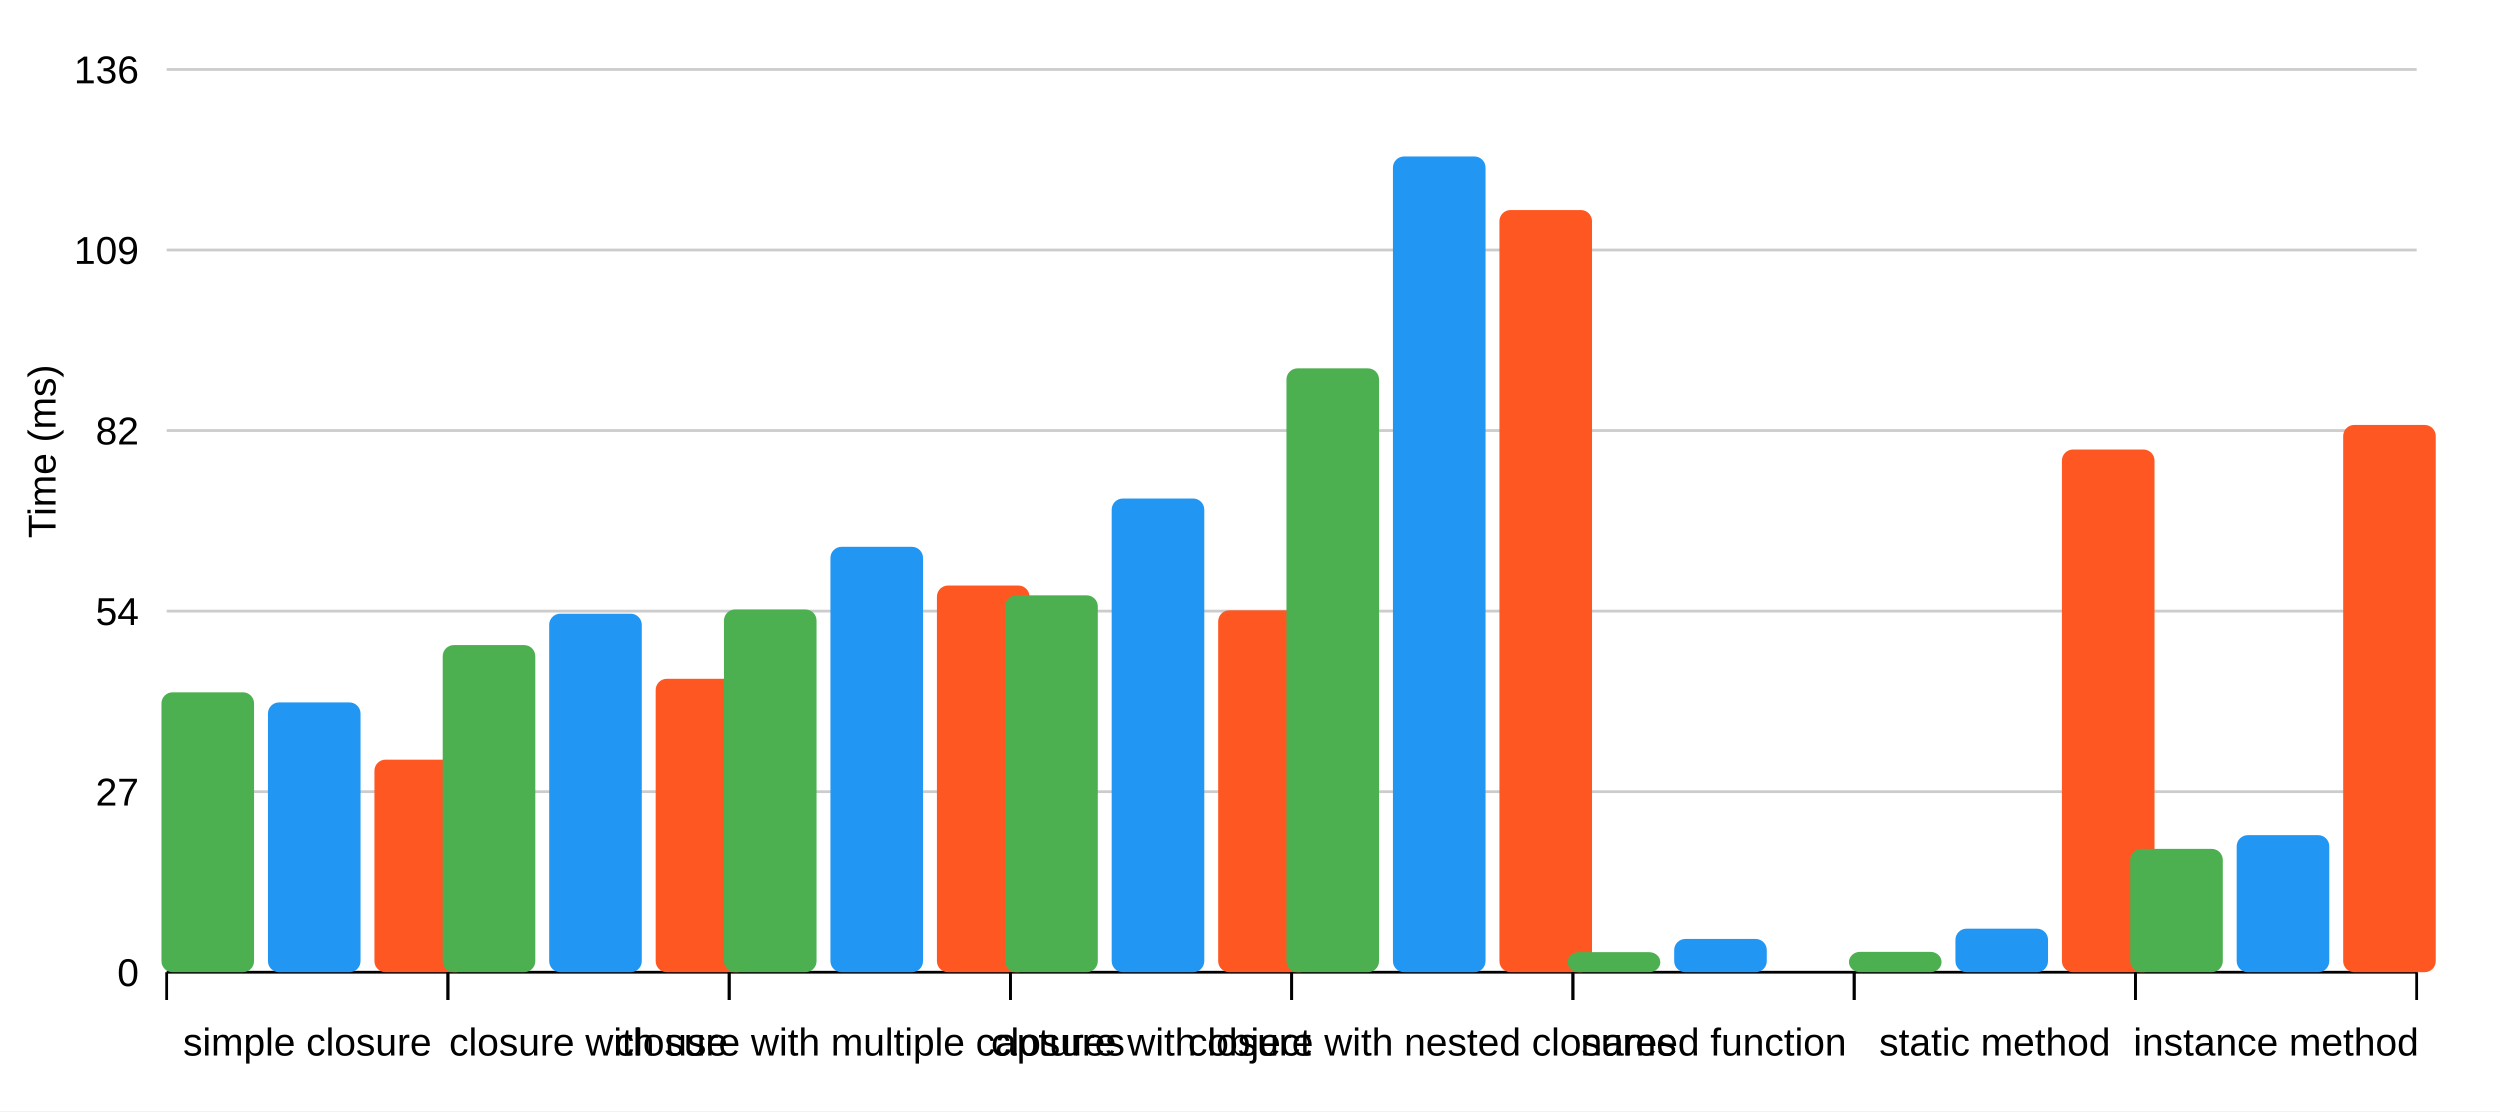
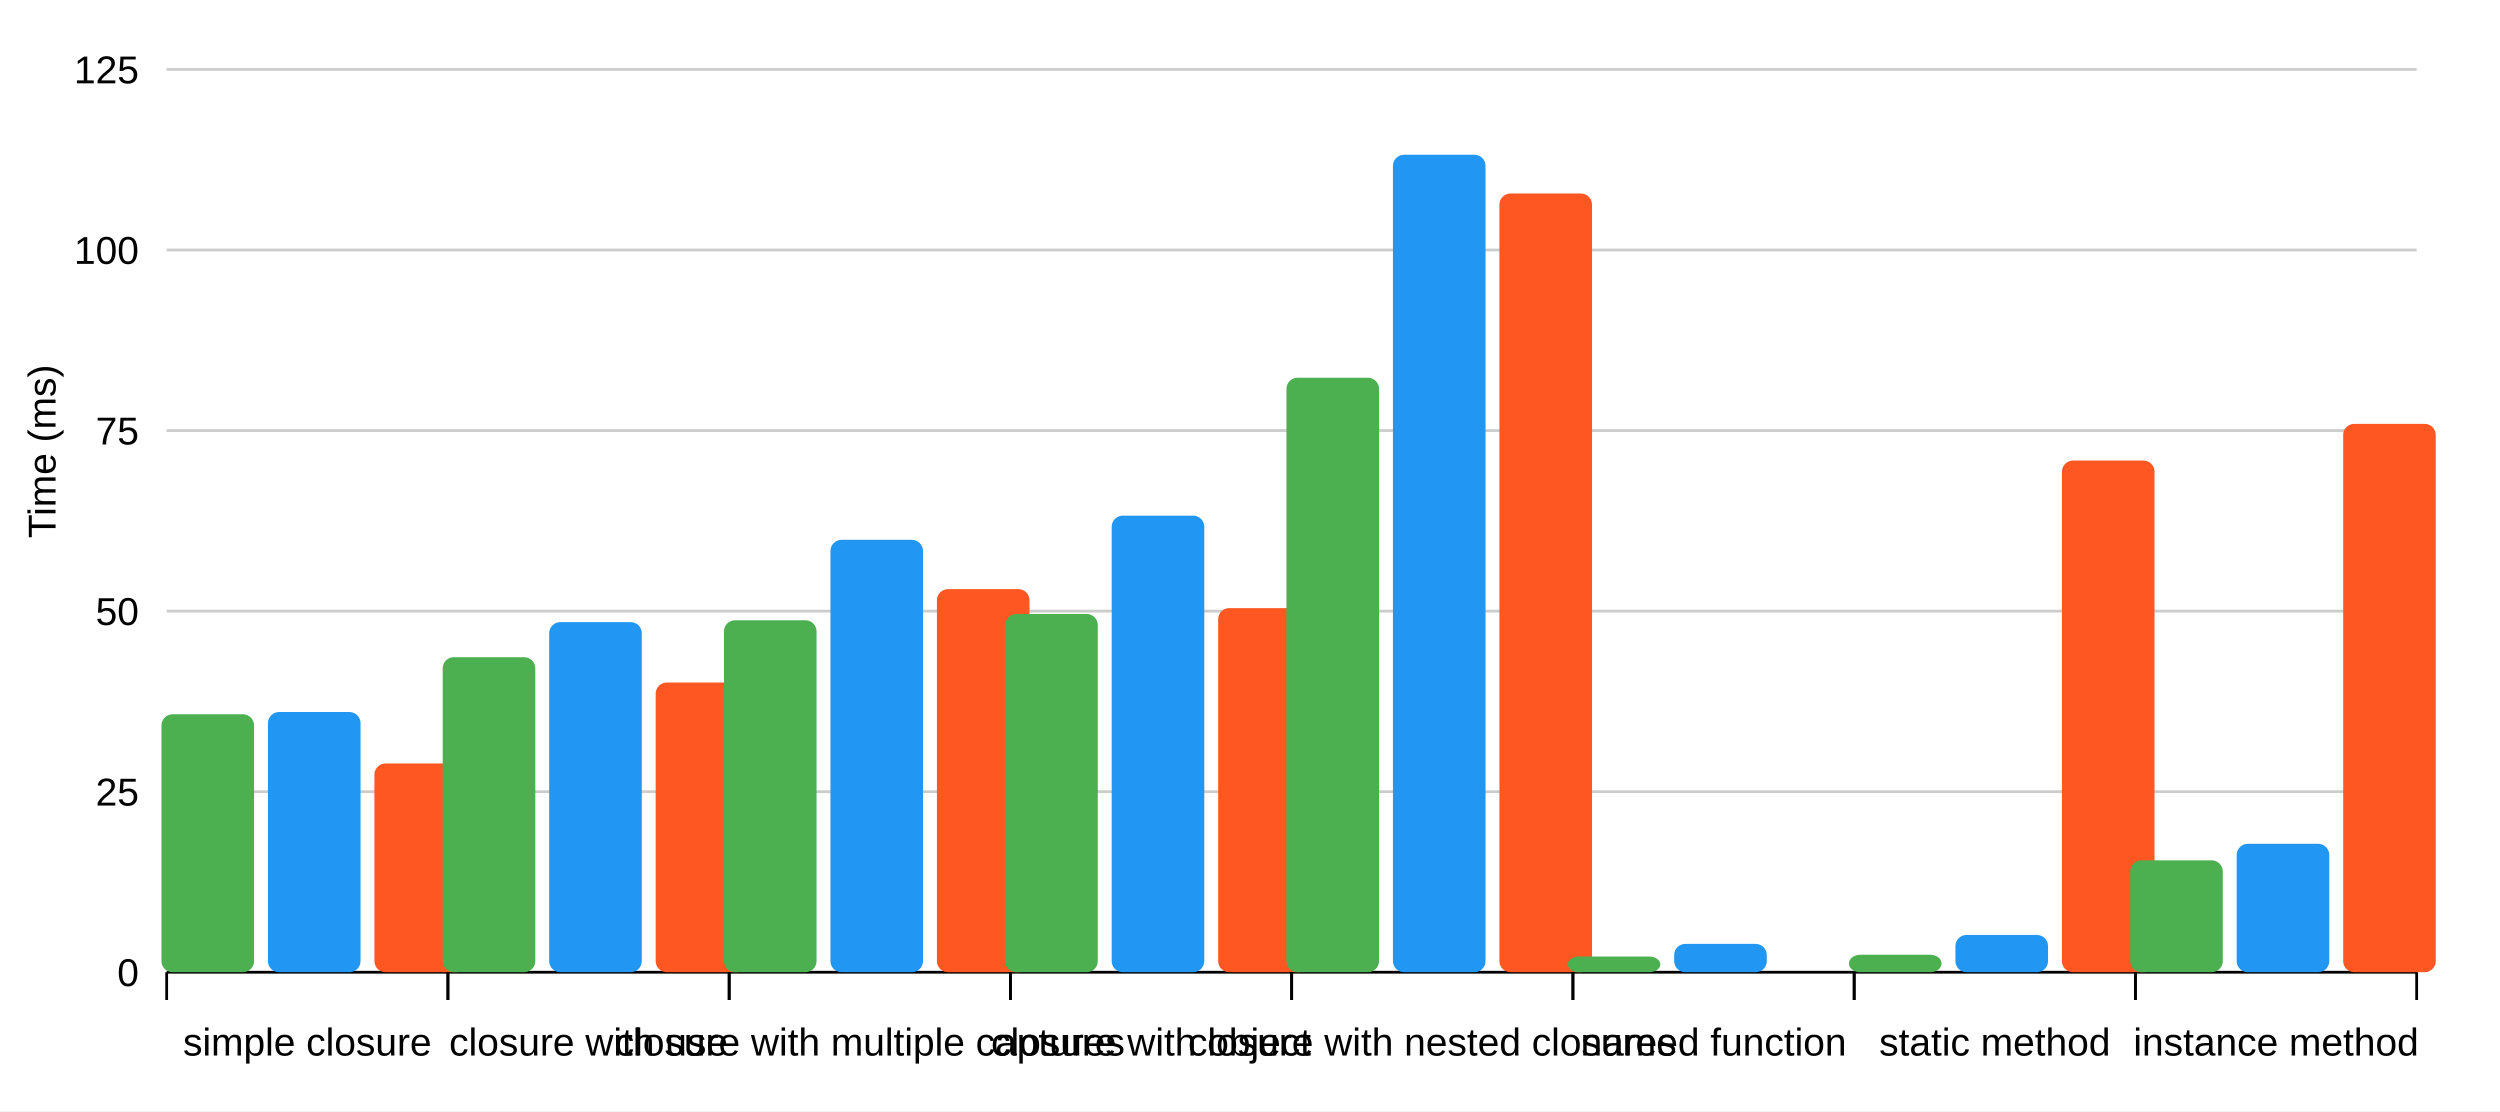
<svg xmlns="http://www.w3.org/2000/svg" width="900" height="400" viewBox="0 0 900 400">
  <rect x="0" y="0" width="900" height="400" fill="white" fill-opacity="1" stroke="none" stroke-width="0" rx="0" ry="0" />
  <text x="50" y="355" font-family="arial" font-size="14" fill="black" stroke="none" stroke-width="0" text-anchor="end" dominant-baseline="alphabetic" alignment-baseline="auto">0</text>
-   <text x="50" y="290" font-family="arial" font-size="14" fill="black" stroke="none" stroke-width="0" text-anchor="end" dominant-baseline="alphabetic" alignment-baseline="auto">27</text>
-   <text x="50" y="225" font-family="arial" font-size="14" fill="black" stroke="none" stroke-width="0" text-anchor="end" dominant-baseline="alphabetic" alignment-baseline="auto">54</text>
-   <text x="50" y="160" font-family="arial" font-size="14" fill="black" stroke="none" stroke-width="0" text-anchor="end" dominant-baseline="alphabetic" alignment-baseline="auto">82</text>
-   <text x="50" y="95" font-family="arial" font-size="14" fill="black" stroke="none" stroke-width="0" text-anchor="end" dominant-baseline="alphabetic" alignment-baseline="auto">109</text>
-   <text x="50" y="30" font-family="arial" font-size="14" fill="black" stroke="none" stroke-width="0" text-anchor="end" dominant-baseline="alphabetic" alignment-baseline="auto">136</text>
+   <text x="50" y="290" font-family="arial" font-size="14" fill="black" stroke="none" stroke-width="0" text-anchor="end" dominant-baseline="alphabetic" alignment-baseline="auto">25</text>
+   <text x="50" y="225" font-family="arial" font-size="14" fill="black" stroke="none" stroke-width="0" text-anchor="end" dominant-baseline="alphabetic" alignment-baseline="auto">50</text>
+   <text x="50" y="160" font-family="arial" font-size="14" fill="black" stroke="none" stroke-width="0" text-anchor="end" dominant-baseline="alphabetic" alignment-baseline="auto">75</text>
+   <text x="50" y="95" font-family="arial" font-size="14" fill="black" stroke="none" stroke-width="0" text-anchor="end" dominant-baseline="alphabetic" alignment-baseline="auto">100</text>
+   <text x="50" y="30" font-family="arial" font-size="14" fill="black" stroke="none" stroke-width="0" text-anchor="end" dominant-baseline="alphabetic" alignment-baseline="auto">125</text>
  <text x="20" y="162.5" font-family="arial" font-size="14" fill="black" stroke="none" stroke-width="0" text-anchor="middle" dominant-baseline="alphabetic" alignment-baseline="middle" transform="rotate(270, 20, 162.5)">Time (ms)</text>
  <line x1="60" y1="350" x2="870" y2="350" stroke="black" stroke-dasharray="none" stroke-width="1" stroke-opacity="1" />
  <line x1="60" y1="285" x2="870" y2="285" stroke="black" stroke-dasharray="none" stroke-width="1" stroke-opacity="0.2" />
  <line x1="60" y1="220" x2="870" y2="220" stroke="black" stroke-dasharray="none" stroke-width="1" stroke-opacity="0.2" />
  <line x1="60" y1="155" x2="870" y2="155" stroke="black" stroke-dasharray="none" stroke-width="1" stroke-opacity="0.2" />
  <line x1="60" y1="90" x2="870" y2="90" stroke="black" stroke-dasharray="none" stroke-width="1" stroke-opacity="0.2" />
  <line x1="60" y1="25" x2="870" y2="25" stroke="black" stroke-dasharray="none" stroke-width="1" stroke-opacity="0.2" />
  <line x1="60" y1="350" x2="60" y2="360" stroke="black" stroke-dasharray="none" stroke-width="1" stroke-opacity="1" />
-   <rect x="58.125" y="249.229" width="33.333" height="100.771" fill="#4CAF50" fill-opacity="1" stroke="none" stroke-width="0" rx="4" ry="4" />
-   <rect x="96.458" y="252.871" width="33.333" height="97.129" fill="#2196F3" fill-opacity="1" stroke="none" stroke-width="0" rx="4" ry="4" />
-   <rect x="134.792" y="273.472" width="33.333" height="76.528" fill="#FF5722" fill-opacity="1" stroke="none" stroke-width="0" rx="4" ry="4" />
+   <rect x="58.125" y="257.143" width="33.333" height="92.857" fill="#4CAF50" fill-opacity="1" stroke="none" stroke-width="0" rx="4" ry="4" />
+   <rect x="96.458" y="256.33" width="33.333" height="93.67" fill="#2196F3" fill-opacity="1" stroke="none" stroke-width="0" rx="4" ry="4" />
+   <rect x="134.792" y="274.842" width="33.333" height="75.158" fill="#FF5722" fill-opacity="1" stroke="none" stroke-width="0" rx="4" ry="4" />
  <line x1="161.25" y1="350" x2="161.25" y2="360" stroke="black" stroke-dasharray="none" stroke-width="1" stroke-opacity="1" />
  <text x="110.625" y="380" font-family="arial" font-size="14" fill="black" stroke="none" stroke-width="0" text-anchor="middle" dominant-baseline="alphabetic" alignment-baseline="auto">simple closure</text>
  <line x1="161.25" y1="350" x2="161.25" y2="360" stroke="black" stroke-dasharray="none" stroke-width="1" stroke-opacity="1" />
-   <rect x="159.375" y="232.235" width="33.333" height="117.765" fill="#4CAF50" fill-opacity="1" stroke="none" stroke-width="0" rx="4" ry="4" />
-   <rect x="197.708" y="220.934" width="33.333" height="129.066" fill="#2196F3" fill-opacity="1" stroke="none" stroke-width="0" rx="4" ry="4" />
-   <rect x="236.042" y="244.375" width="33.333" height="105.625" fill="#FF5722" fill-opacity="1" stroke="none" stroke-width="0" rx="4" ry="4" />
+   <rect x="159.375" y="236.583" width="33.333" height="113.417" fill="#4CAF50" fill-opacity="1" stroke="none" stroke-width="0" rx="4" ry="4" />
+   <rect x="197.708" y="223.967" width="33.333" height="126.033" fill="#2196F3" fill-opacity="1" stroke="none" stroke-width="0" rx="4" ry="4" />
+   <rect x="236.042" y="245.714" width="33.333" height="104.286" fill="#FF5722" fill-opacity="1" stroke="none" stroke-width="0" rx="4" ry="4" />
  <line x1="262.5" y1="350" x2="262.5" y2="360" stroke="black" stroke-dasharray="none" stroke-width="1" stroke-opacity="1" />
  <text x="211.875" y="380" font-family="arial" font-size="14" fill="black" stroke="none" stroke-width="0" text-anchor="middle" dominant-baseline="alphabetic" alignment-baseline="auto">closure with use</text>
  <line x1="262.5" y1="350" x2="262.5" y2="360" stroke="black" stroke-dasharray="none" stroke-width="1" stroke-opacity="1" />
-   <rect x="260.625" y="219.41" width="33.333" height="130.59" fill="#4CAF50" fill-opacity="1" stroke="none" stroke-width="0" rx="4" ry="4" />
-   <rect x="298.958" y="196.856" width="33.333" height="153.144" fill="#2196F3" fill-opacity="1" stroke="none" stroke-width="0" rx="4" ry="4" />
-   <rect x="337.292" y="210.792" width="33.333" height="139.208" fill="#FF5722" fill-opacity="1" stroke="none" stroke-width="0" rx="4" ry="4" />
+   <rect x="260.625" y="223.289" width="33.333" height="126.711" fill="#4CAF50" fill-opacity="1" stroke="none" stroke-width="0" rx="4" ry="4" />
+   <rect x="298.958" y="194.34" width="33.333" height="155.66" fill="#2196F3" fill-opacity="1" stroke="none" stroke-width="0" rx="4" ry="4" />
+   <rect x="337.292" y="212.085" width="33.333" height="137.915" fill="#FF5722" fill-opacity="1" stroke="none" stroke-width="0" rx="4" ry="4" />
  <line x1="363.75" y1="350" x2="363.75" y2="360" stroke="black" stroke-dasharray="none" stroke-width="1" stroke-opacity="1" />
  <text x="313.125" y="380" font-family="arial" font-size="14" fill="black" stroke="none" stroke-width="0" text-anchor="middle" dominant-baseline="alphabetic" alignment-baseline="auto">closure with multiple captures</text>
  <line x1="363.75" y1="350" x2="363.75" y2="360" stroke="black" stroke-dasharray="none" stroke-width="1" stroke-opacity="1" />
-   <rect x="361.875" y="214.322" width="33.333" height="135.678" fill="#4CAF50" fill-opacity="1" stroke="none" stroke-width="0" rx="4" ry="4" />
-   <rect x="400.208" y="179.471" width="33.333" height="170.529" fill="#2196F3" fill-opacity="1" stroke="none" stroke-width="0" rx="4" ry="4" />
-   <rect x="438.542" y="219.721" width="33.333" height="130.279" fill="#FF5722" fill-opacity="1" stroke="none" stroke-width="0" rx="4" ry="4" />
+   <rect x="361.875" y="221.03" width="33.333" height="128.97" fill="#4CAF50" fill-opacity="1" stroke="none" stroke-width="0" rx="4" ry="4" />
+   <rect x="400.208" y="185.63" width="33.333" height="164.37" fill="#2196F3" fill-opacity="1" stroke="none" stroke-width="0" rx="4" ry="4" />
+   <rect x="438.542" y="218.916" width="33.333" height="131.084" fill="#FF5722" fill-opacity="1" stroke="none" stroke-width="0" rx="4" ry="4" />
  <line x1="465" y1="350" x2="465" y2="360" stroke="black" stroke-dasharray="none" stroke-width="1" stroke-opacity="1" />
  <text x="414.375" y="380" font-family="arial" font-size="14" fill="black" stroke="none" stroke-width="0" text-anchor="middle" dominant-baseline="alphabetic" alignment-baseline="auto">closure with object</text>
  <line x1="465" y1="350" x2="465" y2="360" stroke="black" stroke-dasharray="none" stroke-width="1" stroke-opacity="1" />
-   <rect x="463.125" y="132.606" width="33.333" height="217.394" fill="#4CAF50" fill-opacity="1" stroke="none" stroke-width="0" rx="4" ry="4" />
-   <rect x="501.458" y="56.332" width="33.333" height="293.668" fill="#2196F3" fill-opacity="1" stroke="none" stroke-width="0" rx="4" ry="4" />
-   <rect x="539.792" y="75.612" width="33.333" height="274.388" fill="#FF5722" fill-opacity="1" stroke="none" stroke-width="0" rx="4" ry="4" />
+   <rect x="463.125" y="135.981" width="33.333" height="214.019" fill="#4CAF50" fill-opacity="1" stroke="none" stroke-width="0" rx="4" ry="4" />
+   <rect x="501.458" y="55.714" width="33.333" height="294.286" fill="#2196F3" fill-opacity="1" stroke="none" stroke-width="0" rx="4" ry="4" />
+   <rect x="539.792" y="69.658" width="33.333" height="280.342" fill="#FF5722" fill-opacity="1" stroke="none" stroke-width="0" rx="4" ry="4" />
  <line x1="566.25" y1="350" x2="566.25" y2="360" stroke="black" stroke-dasharray="none" stroke-width="1" stroke-opacity="1" />
  <text x="515.625" y="380" font-family="arial" font-size="14" fill="black" stroke="none" stroke-width="0" text-anchor="middle" dominant-baseline="alphabetic" alignment-baseline="auto">closure with nested closures</text>
  <line x1="566.25" y1="350" x2="566.25" y2="360" stroke="black" stroke-dasharray="none" stroke-width="1" stroke-opacity="1" />
-   <rect x="564.375" y="342.778" width="33.333" height="7.222" fill="#4CAF50" fill-opacity="1" stroke="none" stroke-width="0" rx="4" ry="4" />
-   <rect x="602.708" y="338.025" width="33.333" height="11.975" fill="#2196F3" fill-opacity="1" stroke="none" stroke-width="0" rx="4" ry="4" />
+   <rect x="564.375" y="344.35" width="33.333" height="5.65" fill="#4CAF50" fill-opacity="1" stroke="none" stroke-width="0" rx="4" ry="4" />
+   <rect x="602.708" y="339.803" width="33.333" height="10.197" fill="#2196F3" fill-opacity="1" stroke="none" stroke-width="0" rx="4" ry="4" />
  <rect x="641.042" y="350" width="33.333" height="0" fill="#FF5722" fill-opacity="1" stroke="none" stroke-width="0" rx="4" ry="4" />
  <line x1="667.5" y1="350" x2="667.5" y2="360" stroke="black" stroke-dasharray="none" stroke-width="1" stroke-opacity="1" />
  <text x="616.875" y="380" font-family="arial" font-size="14" fill="black" stroke="none" stroke-width="0" text-anchor="middle" dominant-baseline="alphabetic" alignment-baseline="auto">named function</text>
  <line x1="667.5" y1="350" x2="667.5" y2="360" stroke="black" stroke-dasharray="none" stroke-width="1" stroke-opacity="1" />
-   <rect x="665.625" y="342.663" width="33.333" height="7.337" fill="#4CAF50" fill-opacity="1" stroke="none" stroke-width="0" rx="4" ry="4" />
-   <rect x="703.958" y="334.324" width="33.333" height="15.676" fill="#2196F3" fill-opacity="1" stroke="none" stroke-width="0" rx="4" ry="4" />
-   <rect x="742.292" y="161.82" width="33.333" height="188.18" fill="#FF5722" fill-opacity="1" stroke="none" stroke-width="0" rx="4" ry="4" />
+   <rect x="665.625" y="343.716" width="33.333" height="6.284" fill="#4CAF50" fill-opacity="1" stroke="none" stroke-width="0" rx="4" ry="4" />
+   <rect x="703.958" y="336.584" width="33.333" height="13.416" fill="#2196F3" fill-opacity="1" stroke="none" stroke-width="0" rx="4" ry="4" />
+   <rect x="742.292" y="165.803" width="33.333" height="184.197" fill="#FF5722" fill-opacity="1" stroke="none" stroke-width="0" rx="4" ry="4" />
  <line x1="768.75" y1="350" x2="768.75" y2="360" stroke="black" stroke-dasharray="none" stroke-width="1" stroke-opacity="1" />
  <text x="718.125" y="380" font-family="arial" font-size="14" fill="black" stroke="none" stroke-width="0" text-anchor="middle" dominant-baseline="alphabetic" alignment-baseline="auto">static method</text>
  <line x1="768.75" y1="350" x2="768.75" y2="360" stroke="black" stroke-dasharray="none" stroke-width="1" stroke-opacity="1" />
-   <rect x="766.875" y="305.59" width="33.333" height="44.41" fill="#4CAF50" fill-opacity="1" stroke="none" stroke-width="0" rx="4" ry="4" />
-   <rect x="805.208" y="300.655" width="33.333" height="49.345" fill="#2196F3" fill-opacity="1" stroke="none" stroke-width="0" rx="4" ry="4" />
-   <rect x="843.542" y="152.978" width="33.333" height="197.022" fill="#FF5722" fill-opacity="1" stroke="none" stroke-width="0" rx="4" ry="4" />
+   <rect x="766.875" y="309.721" width="33.333" height="40.279" fill="#4CAF50" fill-opacity="1" stroke="none" stroke-width="0" rx="4" ry="4" />
+   <rect x="805.208" y="303.769" width="33.333" height="46.231" fill="#2196F3" fill-opacity="1" stroke="none" stroke-width="0" rx="4" ry="4" />
+   <rect x="843.542" y="152.595" width="33.333" height="197.405" fill="#FF5722" fill-opacity="1" stroke="none" stroke-width="0" rx="4" ry="4" />
  <line x1="870" y1="350" x2="870" y2="360" stroke="black" stroke-dasharray="none" stroke-width="1" stroke-opacity="1" />
  <text x="819.375" y="380" font-family="arial" font-size="14" fill="black" stroke="none" stroke-width="0" text-anchor="middle" dominant-baseline="alphabetic" alignment-baseline="auto">instance method</text>
</svg>
